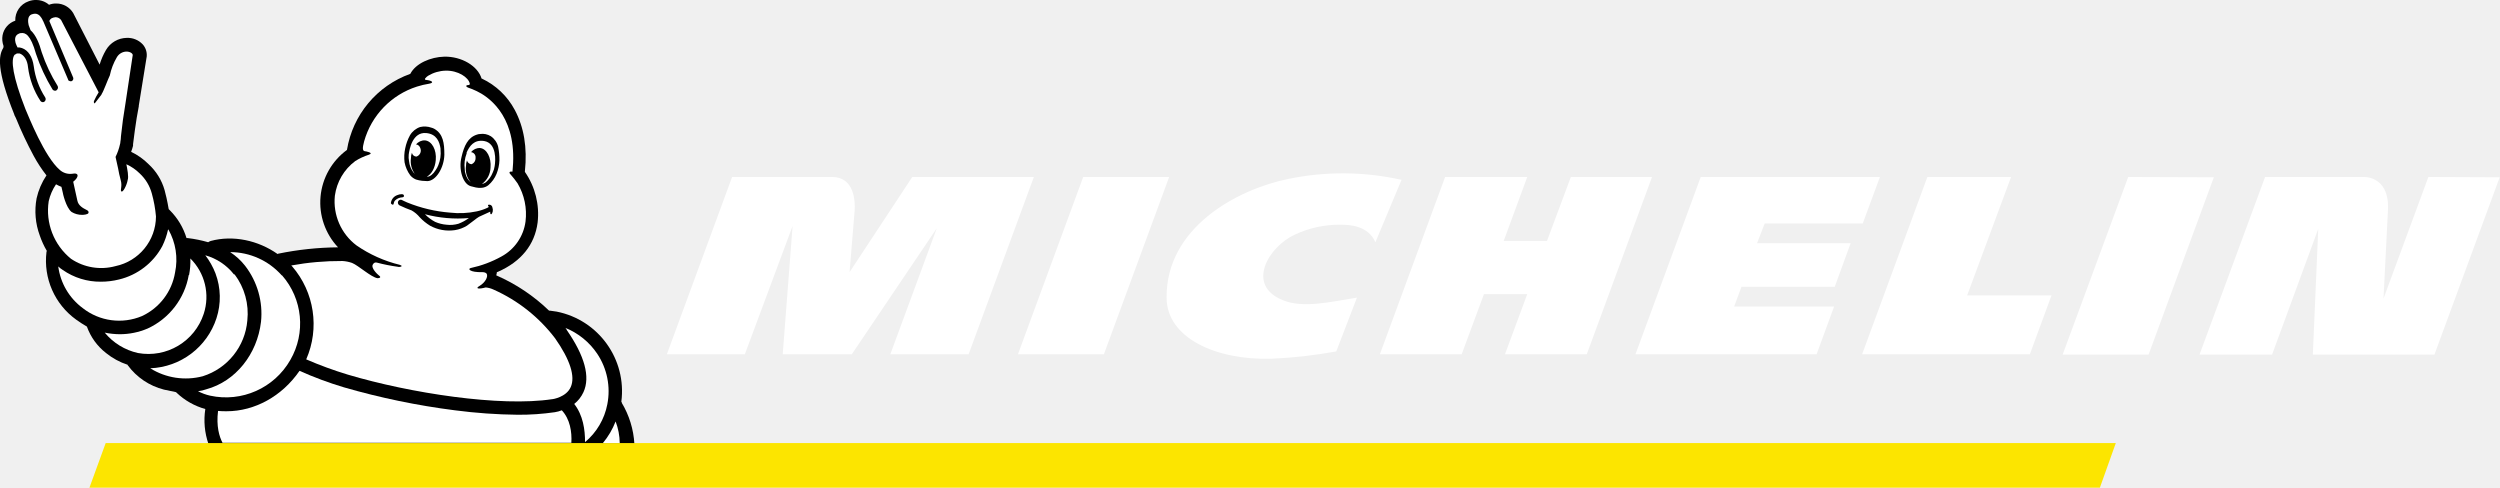
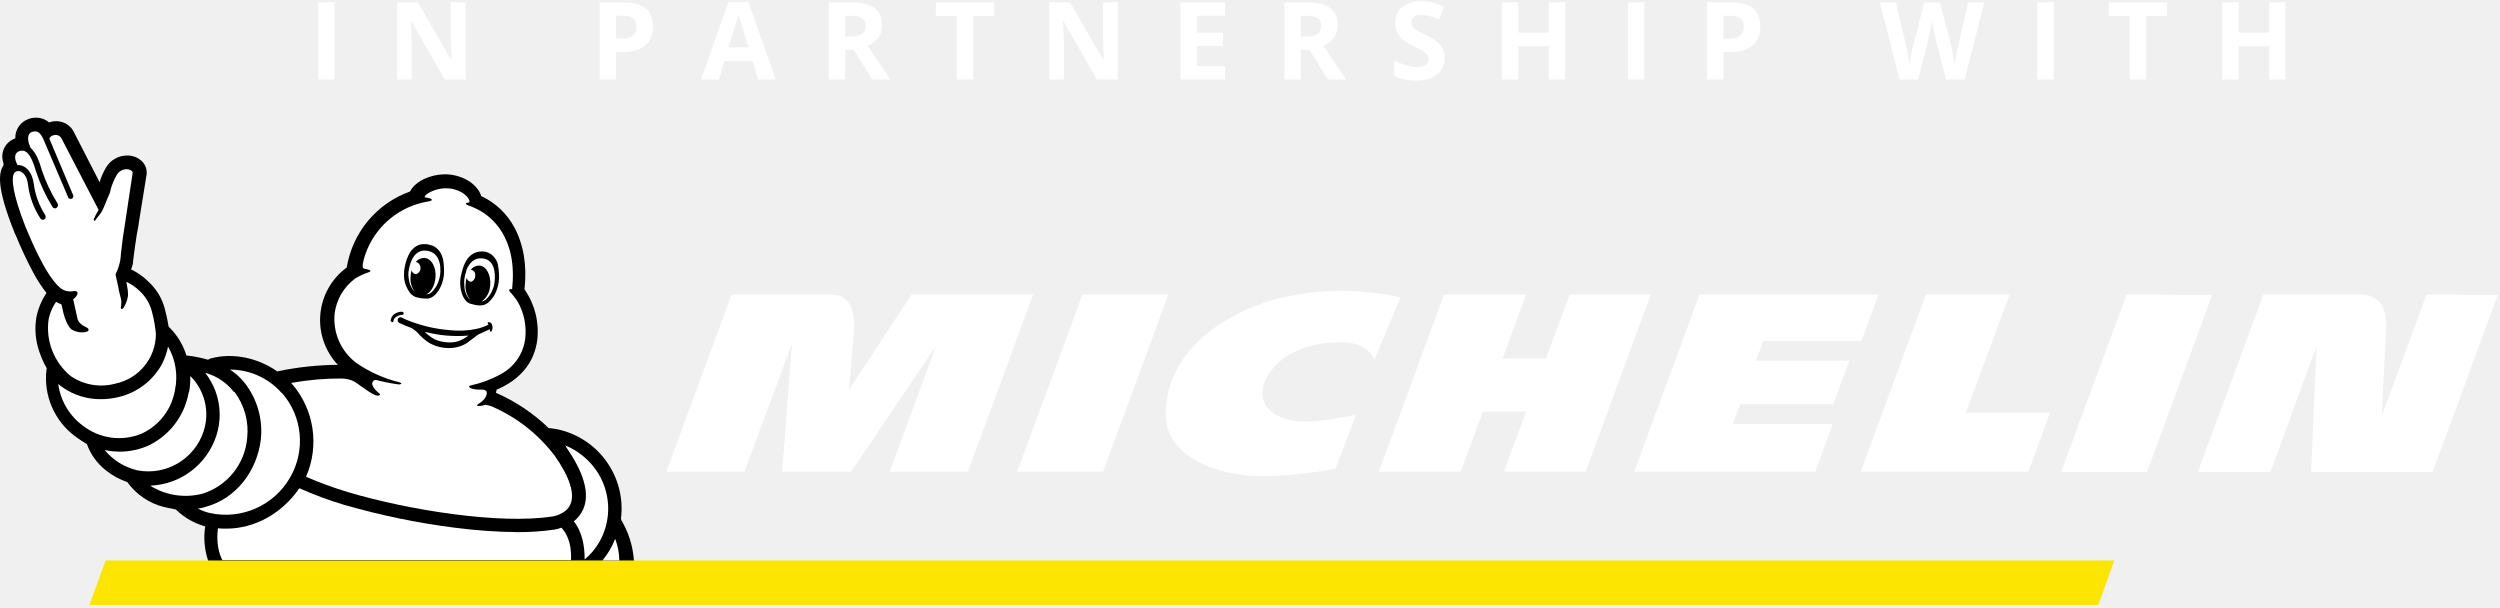
- <svg xmlns="http://www.w3.org/2000/svg" data-name="Layer 1" width="785.4" height="153.2" viewBox="0 0 785.4 153.2">
-   <path d="M195.4 126.5l-.2-.3a25.5 25.5 0 0 0-20.3-28.3l-2.1-.3h-.3a56.3 56.3 0 0 0-16.6-11.1 4.4 4.4 0 0 0 .2-1l.3-.1c7.3-3.2 11.6-8.5 12.5-15.5a23.2 23.2 0 0 0-4-15.9v-.2c.8-7.4-.3-13.9-3.2-19.3a22.6 22.6 0 0 0-10.3-9.8h-.1c-1.2-4-6.3-7-11.7-6.9-4.3.1-9 2.1-10.7 5.4A30.6 30.6 0 0 0 109 47.1a20.5 20.5 0 0 0-2.8 30.6 97.2 97.2 0 0 0-18.8 2l-.2.1c-6.1-4.3-14-6-21-4.1a3 3 0 0 0-.8.4 40.2 40.2 0 0 0-6.4-1.3h-.4a20.9 20.9 0 0 0-5.2-8.7l-.4-.4c-.4-2.4-1-5-1.3-6a17.6 17.6 0 0 0-5-8.1 19.7 19.7 0 0 0-5.5-3.9 18.3 18.3 0 0 0 .6-1.9v-.5c0-.1.9-7.5 1.8-11.9v-.2l2.5-15.5v-.1a5 5 0 0 0-1.3-3.7 6.5 6.5 0 0 0-5-2 7.7 7.7 0 0 0-6.5 3.8 20.7 20.7 0 0 0-2 4.6l-8.2-16a.3.3 0 0 0-.1-.2 6.2 6.2 0 0 0-5.3-3 5.9 5.9 0 0 0-2.3.4 6.1 6.1 0 0 0-4-1.5A6.2 6.2 0 0 0 9 .4a6.2 6.2 0 0 0-4.2 6.1 6 6 0 0 0-4 4.6 6.4 6.4 0 0 0 .3 3.3v.4l-.1.3C-.4 17.4-1.2 21.8 4.5 36a.1.1 0 0 0 0 .1l.5 1A122 122 0 0 0 10.6 49a42.8 42.8 0 0 0 4 6.1 21.2 21.2 0 0 0-3.1 7.2 22 22 0 0 0 1 11.7 26.2 26.2 0 0 0 2.2 4.8l-.1.4a22.8 22.8 0 0 0 9.3 21.2 39.6 39.6 0 0 0 3.4 2.2 18.3 18.3 0 0 0 6 8.3 21.4 21.4 0 0 0 6.8 3.7v.1a20.3 20.3 0 0 0 11.4 7.7l3.8.8.2.2a21.4 21.4 0 0 0 9 5.1 22.9 22.9 0 0 0 1 11h133.8a28.2 28.2 0 0 0-4-13z" />
-   <path fill="#fce500" d="M664.8 139.2H33.2l-5.1 14h631.6l5-14z" />
-   <path d="M404.8 56.2c-16.3 3.3-38.5 15.4-38.3 37.3 0 12.6 15.4 19.7 32.9 19.2a146.9 146.9 0 0 0 20.4-2.3l6.5-16.9c-8.6 1.4-17 3.4-23.3.8-11.7-4.7-4.5-16.8 3.8-20.6a32.8 32.8 0 0 1 14.5-3.1c2.5 0 8.5.2 10.8 5.5l8.2-19.6a84.3 84.3 0 0 0-35.5-.3zm88.7-.6L486 75.7h-13.6l7.4-20.1H454l-20.5 55.7h25.7l7-18.9h13.6l-7 18.9h25.7L519 55.6zm-153.2 0l-20.5 55.7h27l20.5-55.7zm-53.7 0l-19.7 29.9 1.6-19.4c.2-2.9-.1-10.5-7.1-10.5H230l-20.5 55.7H234L249 71l-3.1 40.3h21.7l26.7-39.6-14.6 39.6h24.6l20.5-55.7zm476.3 0l-14.1 38.2 1.4-27.8c.2-3.6-.6-6.4-2.3-8.2a7.4 7.4 0 0 0-5-2.2h-31.3L691 111.4h22.8l14.5-39.5-1.7 39.5h38.2l20.5-55.7-22.5-.1zm-94.3 0L648 111.4h27l20.5-55.7-27-.1zM554.4 70.2h30.8l5.4-14.6h-56.3l-20.5 55.7h56.9l5.5-15h-31.4l2.3-6.2h29.3l5-13.7H552zm77.4-14.6h-26.3L585 111.3h52.7l6.8-18.5H618zm-437.1 83.6h-5.3a24.7 24.7 0 0 0 4-6.8 19.9 19.9 0 0 1 1.3 6.8M107.6 82a11 11 0 0 1 3 .6c2 .8 6 4.5 8 4.8.5 0 1.4-.2.4-.9-.3-.2-2.7-2.4-1.8-3.5a1 1 0 0 1 1.2-.5 53.6 53.6 0 0 0 6.5 1.3 1.6 1.6 0 0 0 1.2-.1c.2-.2 0-.3-.5-.5a41 41 0 0 1-13.6-6.1 17.3 17.3 0 0 1-6.8-15.6 16.3 16.3 0 0 1 6.4-10.9 18.9 18.9 0 0 1 4.3-2c1.7-.6-1.1-1.1-1.3-1.1-.7-.1-.8-.9-.2-3.1A25.2 25.2 0 0 1 131 27.2a26.2 26.2 0 0 1 3.8-.9c1.7-.3 1-1-1-1.2 0 0-.5 0-.2-.5a3.9 3.9 0 0 1 .9-.8 11.2 11.2 0 0 1 5.5-1.6c3.9-.1 7.2 2.1 7.6 4.1 0 0 0 .4-.3.4-.7 0-1.3.3-.3.8a24.3 24.3 0 0 1 2.7 1.1l.2.1c2.9 1.4 12 6.9 11.3 22.5l-.1 1.4-.1 1.3c-1-.1-1.2.3-.6.9a30.8 30.8 0 0 1 2.2 2.8 19 19 0 0 1 2.5 12 14.7 14.7 0 0 1-7.6 11 35.1 35.1 0 0 1-9.6 3.6c-1 .2-.5 1.4 3.7 1.3.4 0 1 .1 1.3.5.5.9-.4 2.7-2.2 3.8-1.6.9-.3 1.1 1.9.5a7.5 7.5 0 0 1 2.5.7 49.6 49.6 0 0 1 19.3 15.3c4.7 6.7 6.4 12 4.9 15.3-1.4 3.2-5.7 3.8-5.7 3.8h-.1c-16.3 2.5-44.7-1.9-64.2-7.7a120.8 120.8 0 0 1-13.1-4.8 27.7 27.7 0 0 0-4.4-29.2l-.3-.3a86.7 86.7 0 0 1 16-1.4" fill="#fff" />
-   <path d="M187.6 111.1a21.2 21.2 0 0 1 3.2 15.9 20.5 20.5 0 0 1-7 11.9c0-3.9-.6-8.4-3.4-12a10 10 0 0 0 2.9-3.7c2.2-4.8.4-11.4-5.3-19.6v-.1a1.8 1.8 0 0 0-.4-.5 22 22 0 0 1 10 8.1m-99-24.6a22.9 22.9 0 0 1 2.6 26.6A23.3 23.3 0 0 1 66 124.3a15.7 15.7 0 0 1-3.8-1.4 11 11 0 0 0 2.6-.6c9.2-2.5 16-11 17.2-21.2a24.6 24.6 0 0 0-5-17.6 19.3 19.3 0 0 0-4.7-4.3 21.7 21.7 0 0 1 16.2 7.3" fill="#fff" />
-   <path d="M73.7 86.2a20.4 20.4 0 0 1 4 14.5 20.1 20.1 0 0 1-14 17.5 21 21 0 0 1-16.5-2.5A22.8 22.8 0 0 0 68 100a21.3 21.3 0 0 0-.3-14.1 22.7 22.7 0 0 0-3.2-5.7 17.4 17.4 0 0 1 9 6" fill="#fff" />
-   <path d="M59.4 86.4a22.8 22.8 0 0 0 .4-5.2A17 17 0 0 1 64 98.6a18.3 18.3 0 0 1-20.7 12.3 18.9 18.9 0 0 1-10.4-6.4 25 25 0 0 0 4.7.5 22.3 22.3 0 0 0 8.8-1.8 22.8 22.8 0 0 0 12.9-16.8" fill="#fff" />
-   <path d="M52.9 72.1A19.3 19.3 0 0 1 55 85.6a18.4 18.4 0 0 1-10.4 13.7A18.5 18.5 0 0 1 26 96.8a19.4 19.4 0 0 1-7.7-13.1 7.6 7.6 0 0 0 1.4 1.1 20.6 20.6 0 0 0 12 3.7 23.5 23.5 0 0 0 5.7-.7A21 21 0 0 0 51 77.3a23 23 0 0 0 1.8-5.2" fill="#fff" />
-   <path d="M4.6 17.2l.2-.1.5-.3H6a.6.6 0 0 1 .4.1c1.2.5 2.2 2 2.4 4.2a25.1 25.1 0 0 0 3.9 10.6 1 1 0 0 0 .8.4.8.8 0 0 0 .5-.2 1 1 0 0 0 .2-1.3 23.7 23.7 0 0 1-3.6-9.8c-.4-2.9-1.7-5-3.7-5.7a3.4 3.4 0 0 0-1.4-.2 11.4 11.4 0 0 1-.6-1.4c-.2-.8-.5-2.4 1.2-3l.3-.1h.2c1.3-.2 3 .4 4.7 6.5a55 55 0 0 0 5.2 11.2 1 1 0 0 0 .8.4c.2 0 .4 0 .5-.2a1 1 0 0 0 .3-1.3 49.8 49.8 0 0 1-5-10.6c-.7-2.6-1.8-5.4-3.5-6.9L9 7.9C8.8 7 8.5 5 10 4.5a3.7 3.7 0 0 1 1-.2c1.3 0 2 1.2 2.4 2a.8.8 0 0 0 .2.4L21.4 25c0 .1 0 .3.2.3a1 1 0 0 0 .9.2.9.9 0 0 0 .5-1.1L15.5 6.6a1.7 1.7 0 0 1 .8-.9 3.5 3.5 0 0 1 1.2-.3 2.2 2.2 0 0 1 1.7.9L31 29a21.4 21.4 0 0 0-1.5 2.8c-.1.5.2.9.4.5l2-2.6v-.1c.6-.8 2-4.7 2.6-5.9a18.8 18.8 0 0 1 2.2-5.7 3.6 3.6 0 0 1 3-1.8c1.2 0 2 .6 2 1.1l-2.3 15.3A158 158 0 0 0 38 42.8a12.3 12.3 0 0 1-.2 1.9v.2a1.6 1.6 0 0 1-.1.4 17.3 17.3 0 0 1-1.4 4l.8 3.6a36.5 36.5 0 0 0 .8 3.6c.6 2-.2 3.2.2 3.6.5.6 1.8-2.1 2-3.5.4-1.1-.1-3.4-.4-5a14.4 14.4 0 0 1 4.2 2.9 13.3 13.3 0 0 1 3.8 6.3A40 40 0 0 1 49 68a16 16 0 0 1-12.7 15.6 17 17 0 0 1-14-2.3 19.5 19.5 0 0 1-7-18.1 15.5 15.5 0 0 1 2.3-5.3 13 13 0 0 0 1.7.8l.4 1.7c0 .2 1 4.8 2.8 6.2a6.3 6.3 0 0 0 3.3.9c.5 0 1.8-.1 2-.6a.7.7 0 0 0-.1-.6 1.9 1.9 0 0 0-.6-.4c-1-.5-2.5-1.3-2.8-2.9L23 57.1c1.8-1.4 2-3-.4-2.5a4.9 4.9 0 0 1-3.8-1.2C14 49.3 9 36.6 8 34.3 4 24.1 3.3 18.7 4.6 17.2m63.9 111.9a24.4 24.4 0 0 0 2.7.1c8.8 0 17.4-4.7 22.9-12.7a113.6 113.6 0 0 0 14 5.2 229.5 229.5 0 0 0 34.8 7.2 165.4 165.4 0 0 0 19.8 1.4 78.2 78.2 0 0 0 11.6-.8 10.5 10.5 0 0 0 2.2-.6c2.6 2.8 3.2 6.8 3 10.2H69.9c-1-1.9-2-5.2-1.4-10" fill="#fff" />
-   <path d="M128.9 55.1a4.6 4.6 0 0 0 1.8 1.3 10.6 10.6 0 0 0 1.9.4l1.7.1c2.7-.1 5.2-4.2 5.3-8.3 0-3.7-.4-6.5-3.1-8.1a3.6 3.6 0 0 0-1-.4 6.3 6.3 0 0 0-3.5-.2 5.9 5.9 0 0 0-3.2 2.6 14.4 14.4 0 0 0-1.5 4.1 13 13 0 0 0-.2 4.4 10 10 0 0 0 1.8 4.1zm-.5-6.5c.2-1.7 1.2-7.2 5.5-6.8 3.3.3 4.2 2.8 4.5 4.9v.3a10.2 10.2 0 0 1-.7 4.9 7.1 7.1 0 0 1-.8 1.5c-.8 1.3-1.8 2.1-2.6 2.1h-.2c1.5-.8 2.6-2.8 2.8-5.2.3-3.2-1.2-6-3.4-6.2a3.4 3.4 0 0 0-2.8 1.3c.8 0 1.4.8 1.5 1.8a2 2 0 0 1-1.4 2 1.5 1.5 0 0 1-1.4-1.2 4.7 4.7 0 0 0-.3 1.7 6.8 6.8 0 0 0 1.2 4.9l-.4-.4a7 7 0 0 1-1.4-3.6 6.6 6.6 0 0 1-.1-2zm25.4 15.7c-.5-.1-.6.3-.4.5l.2.2-.5.3a16 16 0 0 1-3.3 1.1 26.3 26.3 0 0 1-8.4.4 45 45 0 0 1-13.5-3.2 11.7 11.7 0 0 1-1.1-.5l-.6-.3a.9.9 0 0 0-1.2.8 1 1 0 0 0 .7 1 38.8 38.8 0 0 0 3.6 1.5 9.2 9.2 0 0 1 2.6 2.2 15.9 15.9 0 0 0 3.2 2.6 12.4 12.4 0 0 0 7.8 1.4 10.3 10.3 0 0 0 3.8-1.4l2.4-1.8a12.1 12.1 0 0 1 1.4-1l3.5-1.6c0 .4 0 .7.2.8.3.1.5-.5.6-.9a2.3 2.3 0 0 0-.1-1.2 1 1 0 0 0-1-.9zm-9.8 6a9.3 9.3 0 0 1-3.7.3 11.2 11.2 0 0 1-3.6-.9 12.8 12.8 0 0 1-3.2-2.4 40.2 40.2 0 0 0 13.8 1.2 13.2 13.2 0 0 1-3.3 1.8zm-17.1-8.9c-.1-.4-.6-.4-.7-.4a3.5 3.5 0 0 0-1.4.3 3 3 0 0 0-2 2.5.4.4 0 0 0 .2.3.5.5 0 0 0 .4.2c.2 0 .3-.2.3-.4a1.4 1.4 0 0 1 .4-.9 3.4 3.4 0 0 1 2.2-1c.4 0 .7-.2.6-.6zm29.6-15.3a5.6 5.6 0 0 0-2.3-3.3 5 5 0 0 0-3.4-.7 3 3 0 0 0-1 .2c-2.8.9-4 3.5-4.8 7-1 3.9.4 8.5 2.9 9.2l1.6.4a6 6 0 0 0 1.9.1 3.9 3.9 0 0 0 2-.8 9.3 9.3 0 0 0 2.6-3.6 12.7 12.7 0 0 0 .9-4.2 20.9 20.9 0 0 0-.4-4.3zm-1.1 6.1a6.6 6.6 0 0 1-.6 2 7.7 7.7 0 0 1-2.2 3.1 3 3 0 0 1-1.2.5 6.6 6.6 0 0 0 2.7-5.1c.3-3.2-1.2-6-3.3-6.2a3.4 3.4 0 0 0-2.8 1.3 1.6 1.6 0 0 1 1.4 1.8 2 2 0 0 1-1.3 2 1.6 1.6 0 0 1-1.4-1.2 4.7 4.7 0 0 0-.3 1.7 6.5 6.5 0 0 0 1.5 5.2 5 5 0 0 1-1.6-2.5 4.7 4.7 0 0 1-.3-1.7 10 10 0 0 1 .6-4.9v-.3c.9-2 2.3-4.1 5.5-3.6 4 .7 3.6 6.2 3.3 7.9z" />
+ <svg xmlns="http://www.w3.org/2000/svg" width="786" height="191" fill="none">
+   <path d="M195.415 163.5l-.2-.3a25.502 25.502 0 0 0-20.3-28.3l-2.1-.3h-.3a56.298 56.298 0 0 0-16.6-11.1c.105-.324.172-.66.2-1l.3-.1c7.3-3.2 11.6-8.5 12.5-15.5a23.202 23.202 0 0 0-4-15.9v-.2c.8-7.4-.3-13.9-3.2-19.3a22.602 22.602 0 0 0-10.3-9.8h-.1c-1.2-4-6.3-7-11.7-6.9-4.3.1-9 2.1-10.7 5.4a30.597 30.597 0 0 0-19.9 23.9 20.502 20.502 0 0 0-2.8 30.6 97.185 97.185 0 0 0-18.8 2l-.2.1c-6.1-4.3-14-6-21-4.1a2.998 2.998 0 0 0-.8.4 40.218 40.218 0 0 0-6.4-1.3h-.4a20.894 20.894 0 0 0-5.2-8.7l-.4-.4c-.4-2.4-1-5-1.3-6a17.6 17.6 0 0 0-5-8.1 19.698 19.698 0 0 0-5.5-3.9c.234-.622.434-1.256.6-1.9v-.5c0-.1.9-7.5 1.8-11.9v-.2l2.5-15.5v-.1a5 5 0 0 0-1.3-3.7 6.5 6.5 0 0 0-5-2 7.7 7.7 0 0 0-6.5 3.8 20.707 20.707 0 0 0-2 4.6l-8.2-16a.3.3 0 0 0-.1-.2 6.199 6.199 0 0 0-5.3-3 5.9 5.9 0 0 0-2.3.4 6.1 6.1 0 0 0-4-1.5 6.2 6.2 0 0 0-2.4.4 6.2 6.2 0 0 0-4.2 6.1 6 6 0 0 0-4 4.6 6.4 6.4 0 0 0 .3 3.3v.4l-.1.3c-1.4 2.3-2.2 6.7 3.5 20.9a.1.1 0 0 0 0 .1l.5 1a122.007 122.007 0 0 0 5.6 11.9 42.819 42.819 0 0 0 4 6.1 21.201 21.201 0 0 0-3.1 7.2 22 22 0 0 0 1 11.7 26.21 26.21 0 0 0 2.2 4.8l-.1.4a22.8 22.8 0 0 0 9.3 21.2 39.601 39.601 0 0 0 3.4 2.2 18.3 18.3 0 0 0 6 8.3 21.416 21.416 0 0 0 6.8 3.7v.1a20.304 20.304 0 0 0 11.4 7.7l3.8.8.2.2a21.4 21.4 0 0 0 9 5.1 22.902 22.902 0 0 0 1 11h133.8a28.203 28.203 0 0 0-4-13h.1z" fill="#000" />
+   <path d="M664.815 176.2h-631.6l-5.1 14h631.6l5-14h.1z" fill="#FCE500" />
+   <path d="M404.815 93.2c-16.3 3.3-38.5 15.4-38.3 37.3 0 12.6 15.4 19.7 32.9 19.2a146.975 146.975 0 0 0 20.4-2.3l6.5-16.9c-8.6 1.4-17 3.4-23.3.8-11.7-4.7-4.5-16.8 3.8-20.6a32.793 32.793 0 0 1 14.5-3.1c2.5 0 8.5.2 10.8 5.5l8.2-19.6a84.3 84.3 0 0 0-35.5-.3zm88.7-.6l-7.5 20.1h-13.6l7.4-20.1h-25.8l-20.5 55.7h25.7l7-18.9h13.6l-7 18.9h25.7l20.5-55.7h-25.5zm-153.2 0l-20.5 55.7h27l20.5-55.7h-27zm-53.7 0l-19.7 29.9 1.6-19.4c.2-2.9-.1-10.5-7.1-10.5h-31.4l-20.5 55.7h24.5l15-40.3-3.1 40.3h21.7l26.7-39.6-14.6 39.6h24.6l20.5-55.7h-38.2zm476.3 0l-14.1 38.2 1.4-27.8c.2-3.6-.6-6.4-2.3-8.2a7.402 7.402 0 0 0-5-2.2h-31.3l-20.6 55.8h22.8l14.5-39.5-1.7 39.5h38.2l20.5-55.7-22.5-.1h.1zm-94.3 0l-20.6 55.8h27l20.5-55.7-27-.1h.1zm-114.2 14.6h30.8l5.4-14.6h-56.3l-20.5 55.7h56.9l5.5-15h-31.4l2.3-6.2h29.3l5-13.7h-29.4l2.4-6.2zm77.4-14.6h-26.3l-20.5 55.7h52.7l6.8-18.5h-26.5l13.8-37.2zm-437.1 83.6h-5.3a24.725 24.725 0 0 0 4-6.8 19.914 19.914 0 0 1 1.3 6.8zm-87.1-57.2c1.023.059 2.032.261 3 .6 2 .8 6 4.5 8 4.8.5 0 1.4-.2.4-.9-.3-.2-2.7-2.4-1.8-3.5a.997.997 0 0 1 1.2-.5 53.588 53.588 0 0 0 6.5 1.3c.397.124.828.088 1.2-.1.2-.2 0-.3-.5-.5a40.993 40.993 0 0 1-13.6-6.1 17.297 17.297 0 0 1-6.8-15.6 16.293 16.293 0 0 1 6.4-10.9 18.878 18.878 0 0 1 4.3-2c1.7-.6-1.1-1.1-1.3-1.1-.7-.1-.8-.9-.2-3.1a25.192 25.192 0 0 1 16.6-17.2 26.17 26.17 0 0 1 3.8-.9c1.7-.3 1-1-1-1.2 0 0-.5 0-.2-.5.256-.312.56-.581.9-.8a11.198 11.198 0 0 1 5.5-1.6c3.9-.1 7.2 2.1 7.6 4.1 0 0 0 .4-.3.4-.7 0-1.3.3-.3.8.921.312 1.822.68 2.7 1.1l.2.1c2.9 1.4 12 6.9 11.3 22.5l-.1 1.4-.1 1.3c-1-.1-1.2.3-.6.9a30.97 30.97 0 0 1 2.2 2.8 19.003 19.003 0 0 1 2.5 12 14.7 14.7 0 0 1-7.6 11 35.13 35.13 0 0 1-9.6 3.6c-1 .2-.5 1.4 3.7 1.3.4 0 1 .1 1.3.5.5.9-.4 2.7-2.2 3.8-1.6.9-.3 1.1 1.9.5a7.501 7.501 0 0 1 2.5.7 49.598 49.598 0 0 1 19.3 15.3c4.7 6.7 6.4 12 4.9 15.3-1.4 3.2-5.7 3.8-5.7 3.8h-.1c-16.3 2.5-44.7-1.9-64.2-7.7a120.703 120.703 0 0 1-13.1-4.8 27.7 27.7 0 0 0-4.4-29.2l-.3-.3a86.709 86.709 0 0 1 16-1.4" fill="#fff" />
+   <path d="M187.615 148.1a21.2 21.2 0 0 1 3.2 15.9 20.503 20.503 0 0 1-7 11.9c0-3.9-.6-8.4-3.4-12a10 10 0 0 0 2.9-3.7c2.2-4.8.4-11.4-5.3-19.6v-.1a1.811 1.811 0 0 0-.4-.5 22.006 22.006 0 0 1 10 8.1zm-99-24.6a22.9 22.9 0 0 1 2.6 26.6 23.297 23.297 0 0 1-25.2 11.2 15.704 15.704 0 0 1-3.8-1.4 11 11 0 0 0 2.6-.6c9.2-2.5 16-11 17.2-21.2a24.601 24.601 0 0 0-5-17.6 19.295 19.295 0 0 0-4.7-4.3 21.707 21.707 0 0 1 16.2 7.3" fill="#fff" />
+   <path d="M73.715 123.2a20.4 20.4 0 0 1 4 14.5 20.099 20.099 0 0 1-14 17.5 21 21 0 0 1-16.5-2.5 22.798 22.798 0 0 0 20.8-15.7 21.3 21.3 0 0 0-.3-14.1 22.717 22.717 0 0 0-3.2-5.7 17.402 17.402 0 0 1 9 6" fill="#fff" />
+   <path d="M59.415 123.4c.331-1.712.466-3.457.4-5.2a17.004 17.004 0 0 1 4.2 17.4 18.302 18.302 0 0 1-20.7 12.3 18.903 18.903 0 0 1-10.4-6.4c1.547.315 3.12.482 4.7.5 3.025.003 6.019-.609 8.8-1.8a22.805 22.805 0 0 0 12.9-16.8" fill="#fff" />
+   <path d="M52.914 109.1a19.299 19.299 0 0 1 2.1 13.5 18.4 18.4 0 0 1-10.4 13.7 18.506 18.506 0 0 1-18.6-2.5 19.402 19.402 0 0 1-7.7-13.1c.422.42.892.789 1.4 1.1a20.599 20.599 0 0 0 12 3.7 23.503 23.503 0 0 0 5.7-.7 21.001 21.001 0 0 0 13.6-10.5 22.996 22.996 0 0 0 1.8-5.2" fill="#fff" />
+   <path d="M4.615 54.2l.2-.1.5-.3h.7a.6.6 0 0 1 .4.1c1.2.5 2.2 2 2.4 4.2a25.1 25.1 0 0 0 3.9 10.6 1 1 0 0 0 .8.4.8.8 0 0 0 .5-.2 1 1 0 0 0 .2-1.3 23.699 23.699 0 0 1-3.6-9.8c-.4-2.9-1.7-5-3.7-5.7a3.4 3.4 0 0 0-1.4-.2c-.231-.453-.432-.92-.6-1.4-.2-.8-.5-2.4 1.2-3l.3-.1h.2c1.3-.2 3 .4 4.7 6.5a54.997 54.997 0 0 0 5.2 11.2 1 1 0 0 0 .8.4c.2 0 .4 0 .5-.2a1 1 0 0 0 .3-1.3 49.797 49.797 0 0 1-5-10.6c-.7-2.6-1.8-5.4-3.5-6.9l-.6-1.6c-.2-.9-.5-2.9 1-3.4a3.7 3.7 0 0 1 1-.2c1.3 0 2 1.2 2.4 2 .027.15.096.288.2.4l7.8 18.3c0 .1 0 .3.2.3a1 1 0 0 0 .9.2.9.9 0 0 0 .5-1.1l-7.5-17.8a1.7 1.7 0 0 1 .8-.9c.379-.17.785-.272 1.2-.3a2.2 2.2 0 0 1 1.7.9l11.8 22.7c-.57.895-1.07 1.83-1.5 2.8-.1.5.2.9.4.5l2-2.6v-.1c.6-.8 2-4.7 2.6-5.9a18.798 18.798 0 0 1 2.2-5.7 3.6 3.6 0 0 1 3-1.8c1.2 0 2 .6 2 1.1l-2.3 15.3a157.939 157.939 0 0 0-1.4 10.2 12.315 12.315 0 0 1-.2 1.9v.2c-.016.137-.05.271-.1.4a17.302 17.302 0 0 1-1.4 4l.8 3.6c.205 1.213.472 2.414.8 3.6.6 2-.2 3.2.2 3.6.5.6 1.8-2.1 2-3.5.4-1.1-.1-3.4-.4-5a14.402 14.402 0 0 1 4.2 2.9 13.3 13.3 0 0 1 3.8 6.3 40 40 0 0 1 1.3 7.2 15.998 15.998 0 0 1-12.7 15.6 16.992 16.992 0 0 1-14-2.3 19.5 19.5 0 0 1-7-18.1 15.499 15.499 0 0 1 2.3-5.3c.546.307 1.114.575 1.7.8l.4 1.7c0 .2 1 4.8 2.8 6.2.995.599 2.138.91 3.3.9.5 0 1.8-.1 2-.6a.7.7 0 0 0-.1-.6 1.911 1.911 0 0 0-.6-.4c-1-.5-2.5-1.3-2.8-2.9l-1.3-5.9c1.8-1.4 2-3-.4-2.5a4.9 4.9 0 0 1-3.8-1.2c-4.8-4.1-9.8-16.8-10.8-19.1-4-10.2-4.7-15.6-3.4-17.1zm63.9 111.9c.897.083 1.798.117 2.7.1 8.8 0 17.4-4.7 22.9-12.7a113.456 113.456 0 0 0 14 5.2 229.468 229.468 0 0 0 34.8 7.2c6.566.863 13.177 1.33 19.8 1.4a78.17 78.17 0 0 0 11.6-.8c.753-.12 1.49-.321 2.2-.6 2.6 2.8 3.2 6.8 3 10.2h-109.6c-1-1.9-2-5.2-1.4-10" fill="#fff" />
+   <path d="M128.915 92.1a4.588 4.588 0 0 0 1.8 1.3c.619.191 1.255.325 1.9.4l1.7.1c2.7-.1 5.2-4.2 5.3-8.3 0-3.7-.4-6.5-3.1-8.1a3.613 3.613 0 0 0-1-.4 6.3 6.3 0 0 0-3.5-.2 5.898 5.898 0 0 0-3.2 2.6 14.362 14.362 0 0 0-1.5 4.1 12.963 12.963 0 0 0-.2 4.4 9.984 9.984 0 0 0 1.8 4.1zm-.5-6.5c.2-1.7 1.2-7.2 5.5-6.8 3.3.3 4.2 2.8 4.5 4.9v.3a10.208 10.208 0 0 1-.7 4.9 7.155 7.155 0 0 1-.8 1.5c-.8 1.3-1.8 2.1-2.6 2.1h-.2c1.5-.8 2.6-2.8 2.8-5.2.3-3.2-1.2-6-3.4-6.2a3.402 3.402 0 0 0-2.8 1.3c.8 0 1.4.8 1.5 1.8a2.003 2.003 0 0 1-1.4 2 1.502 1.502 0 0 1-1.4-1.2 4.677 4.677 0 0 0-.3 1.7 6.793 6.793 0 0 0 1.2 4.9l-.4-.4a6.985 6.985 0 0 1-1.4-3.6 6.582 6.582 0 0 1-.1-2zm25.4 15.7c-.5-.1-.6.3-.4.5l.2.2-.5.3a16.01 16.01 0 0 1-3.3 1.1 26.304 26.304 0 0 1-8.4.4 44.984 44.984 0 0 1-13.5-3.2 11.84 11.84 0 0 1-1.1-.5l-.6-.3a.9.9 0 0 0-1.2.8.996.996 0 0 0 .7 1 38.636 38.636 0 0 0 3.6 1.5 9.206 9.206 0 0 1 2.6 2.2 15.884 15.884 0 0 0 3.2 2.6 12.4 12.4 0 0 0 7.8 1.4 10.307 10.307 0 0 0 3.8-1.4l2.4-1.8c.442-.366.91-.7 1.4-1l3.5-1.6c0 .4 0 .7.2.8.3.1.5-.5.6-.9a2.312 2.312 0 0 0-.1-1.2 1.002 1.002 0 0 0-1-.9h.1zm-9.8 6a9.288 9.288 0 0 1-3.7.3 11.203 11.203 0 0 1-3.6-.9 12.777 12.777 0 0 1-3.2-2.4 40.198 40.198 0 0 0 13.8 1.2 13.24 13.24 0 0 1-3.3 1.8zm-17.1-8.9c-.1-.4-.6-.4-.7-.4a3.498 3.498 0 0 0-1.4.3 3 3 0 0 0-2 2.5.39.39 0 0 0 .2.3.5.5 0 0 0 .4.2c.2 0 .3-.2.3-.4.019-.339.162-.658.4-.9a3.398 3.398 0 0 1 2.2-1c.4 0 .7-.2.6-.6zm29.6-15.3a5.606 5.606 0 0 0-2.3-3.3 5.001 5.001 0 0 0-3.4-.7c-.343.01-.681.077-1 .2-2.8.9-4 3.5-4.8 7-1 3.9.4 8.5 2.9 9.2l1.6.4a6 6 0 0 0 1.9.1 3.904 3.904 0 0 0 2-.8 9.314 9.314 0 0 0 2.6-3.6c.536-1.339.84-2.76.9-4.2a20.967 20.967 0 0 0-.4-4.3zm-1.1 6.1a6.635 6.635 0 0 1-.6 2 7.71 7.71 0 0 1-2.2 3.1 3.007 3.007 0 0 1-1.2.5 6.599 6.599 0 0 0 2.7-5.1c.3-3.2-1.2-6-3.3-6.2a3.402 3.402 0 0 0-2.8 1.3 1.603 1.603 0 0 1 1.4 1.8 2.007 2.007 0 0 1-1.3 2 1.602 1.602 0 0 1-1.4-1.2 4.677 4.677 0 0 0-.3 1.7 6.487 6.487 0 0 0 1.5 5.2 4.994 4.994 0 0 1-1.6-2.5 4.677 4.677 0 0 1-.3-1.7 9.988 9.988 0 0 1 .6-4.9v-.3c.9-2 2.3-4.1 5.5-3.6 4 .7 3.6 6.2 3.3 7.9z" fill="#000" />
+   <path d="M100 25V.729h5.146V25H100zM146.388 25h-6.541L129.288 6.639h-.149c.21 3.243.315 5.556.315 6.94V25h-4.598V.729h6.491l10.542 18.178h.116c-.166-3.154-.249-5.384-.249-6.69V.729h4.632V25zM193.693 12.15h1.693c1.583 0 2.767-.31 3.553-.93.785-.63 1.178-1.543 1.178-2.739 0-1.206-.332-2.097-.996-2.672-.653-.576-1.682-.864-3.088-.864h-2.34v7.205zM205.314 8.3c0 2.612-.819 4.61-2.457 5.993-1.627 1.383-3.946 2.075-6.956 2.075h-2.208V25h-5.147V.729h7.753c2.944 0 5.18.636 6.707 1.909 1.538 1.261 2.308 3.148 2.308 5.66zM238.354 25l-1.76-5.777h-8.848L225.986 25h-5.545L229.007.629h6.292l8.6 24.371h-5.545zm-2.988-10.094a4657.694 4657.694 0 0 1-2.756-8.882 28.554 28.554 0 0 1-.432-1.627c-.365 1.417-1.411 4.92-3.137 10.51h6.325zM265.717 11.503h1.66c1.627 0 2.828-.271 3.602-.813.775-.543 1.163-1.395 1.163-2.557 0-1.151-.399-1.97-1.196-2.457-.786-.487-2.008-.73-3.669-.73h-1.56v6.557zm0 4.184V25h-5.147V.729h7.073c3.298 0 5.738.603 7.321 1.81 1.583 1.194 2.374 3.015 2.374 5.461 0 1.428-.393 2.7-1.179 3.818-.786 1.107-1.898 1.976-3.337 2.607 3.653 5.456 6.032 8.981 7.139 10.575h-5.711l-5.794-9.313h-2.739zM305.979 25h-5.147V5.012h-6.59V.729h18.328v4.283h-6.591V25zM351.437 25h-6.541L334.338 6.639h-.15c.211 3.243.316 5.556.316 6.94V25h-4.599V.729h6.491l10.542 18.178h.116c-.166-3.154-.249-5.384-.249-6.69V.729h4.632V25zM385.142 25h-13.979V.729h13.979v4.216h-8.832v5.33h8.218v4.216h-8.218v6.259h8.832V25zM408.968 11.503h1.661c1.626 0 2.827-.271 3.602-.813.775-.543 1.162-1.395 1.162-2.557 0-1.151-.398-1.97-1.195-2.457-.786-.487-2.009-.73-3.669-.73h-1.561v6.557zm0 4.184V25h-5.146V.729h7.072c3.298 0 5.739.603 7.321 1.81 1.583 1.194 2.374 3.015 2.374 5.461 0 1.428-.392 2.7-1.178 3.818-.786 1.107-1.898 1.976-3.337 2.607 3.652 5.456 6.032 8.981 7.138 10.575h-5.71l-5.794-9.313h-2.74zM454.194 18.26c0 2.191-.791 3.918-2.374 5.18-1.571 1.261-3.763 1.892-6.574 1.892-2.59 0-4.881-.487-6.873-1.46V19.09c1.638.73 3.022 1.245 4.15 1.544 1.14.299 2.181.448 3.122.448 1.128 0 1.992-.216 2.589-.647.609-.432.913-1.074.913-1.926 0-.476-.132-.897-.398-1.262-.266-.376-.659-.736-1.179-1.079-.509-.343-1.555-.891-3.137-1.644-1.483-.697-2.596-1.366-3.337-2.008a7.54 7.54 0 0 1-1.777-2.242c-.442-.852-.664-1.848-.664-2.988 0-2.147.725-3.835 2.175-5.063C442.291.994 444.305.38 446.873.38c1.262 0 2.463.15 3.603.448 1.151.299 2.351.72 3.602 1.262l-1.66 4c-1.295-.53-2.369-.901-3.221-1.111a10.237 10.237 0 0 0-2.49-.316c-.974 0-1.721.227-2.241.68-.52.455-.78 1.047-.78 1.777 0 .454.105.852.315 1.195.21.332.542.659.996.98.465.31 1.555.874 3.271 1.693 2.268 1.085 3.823 2.175 4.665 3.27.841 1.085 1.261 2.42 1.261 4.002zM492.082 25h-5.129V14.524h-9.613V25h-5.146V.729h5.146v9.512h9.613V.73h5.129V25zM511.825 25V.729h5.146V25h-5.146zM541.827 12.15h1.694c1.582 0 2.767-.31 3.552-.93.786-.63 1.179-1.543 1.179-2.739 0-1.206-.332-2.097-.996-2.672-.653-.576-1.682-.864-3.088-.864h-2.341v7.205zM553.448 8.3c0 2.612-.819 4.61-2.457 5.993-1.627 1.383-3.945 2.075-6.956 2.075h-2.208V25h-5.146V.729h7.753c2.944 0 5.179.636 6.707 1.909 1.538 1.261 2.307 3.148 2.307 5.66zM617.703 25h-5.86l-3.287-12.75c-.122-.454-.332-1.389-.631-2.806-.288-1.427-.454-2.385-.498-2.872-.067.598-.233 1.56-.498 2.889a65.112 65.112 0 0 1-.615 2.822L603.044 25H597.2L591.008.729h5.063l3.105 13.248c.542 2.445.935 4.565 1.178 6.358.067-.63.216-1.605.449-2.922.243-1.328.47-2.357.68-3.088L605.02.73h4.864l3.536 13.596c.155.609.349 1.539.581 2.79.232 1.25.409 2.324.531 3.22a56.87 56.87 0 0 1 .531-3.22 56.16 56.16 0 0 1 .665-3.138L618.815.729h5.064L617.703 25zM640.534 25V.729h5.146V25h-5.146zM674.753 25h-5.147V5.012h-6.591V.729h18.329v4.283h-6.591V25zM718.568 25h-5.13V14.524h-9.613V25h-5.146V.729h5.146v9.512h9.613V.73h5.13V25z" fill="#fff" />
</svg>
